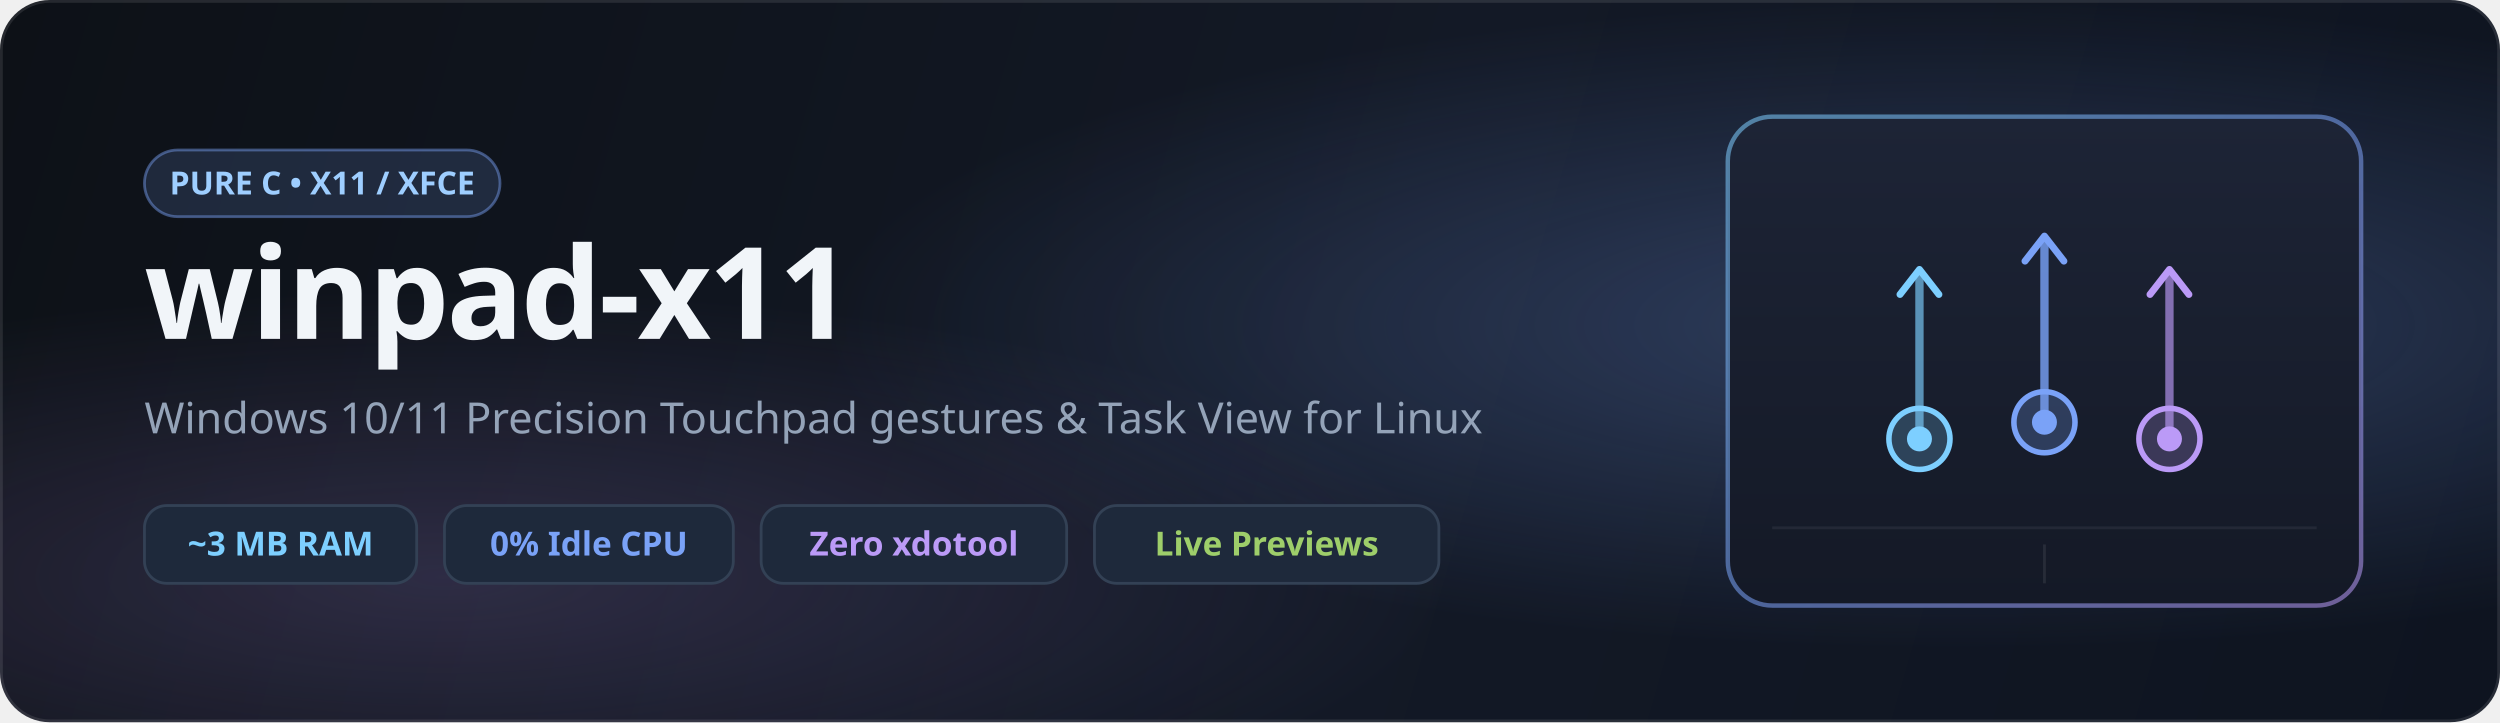
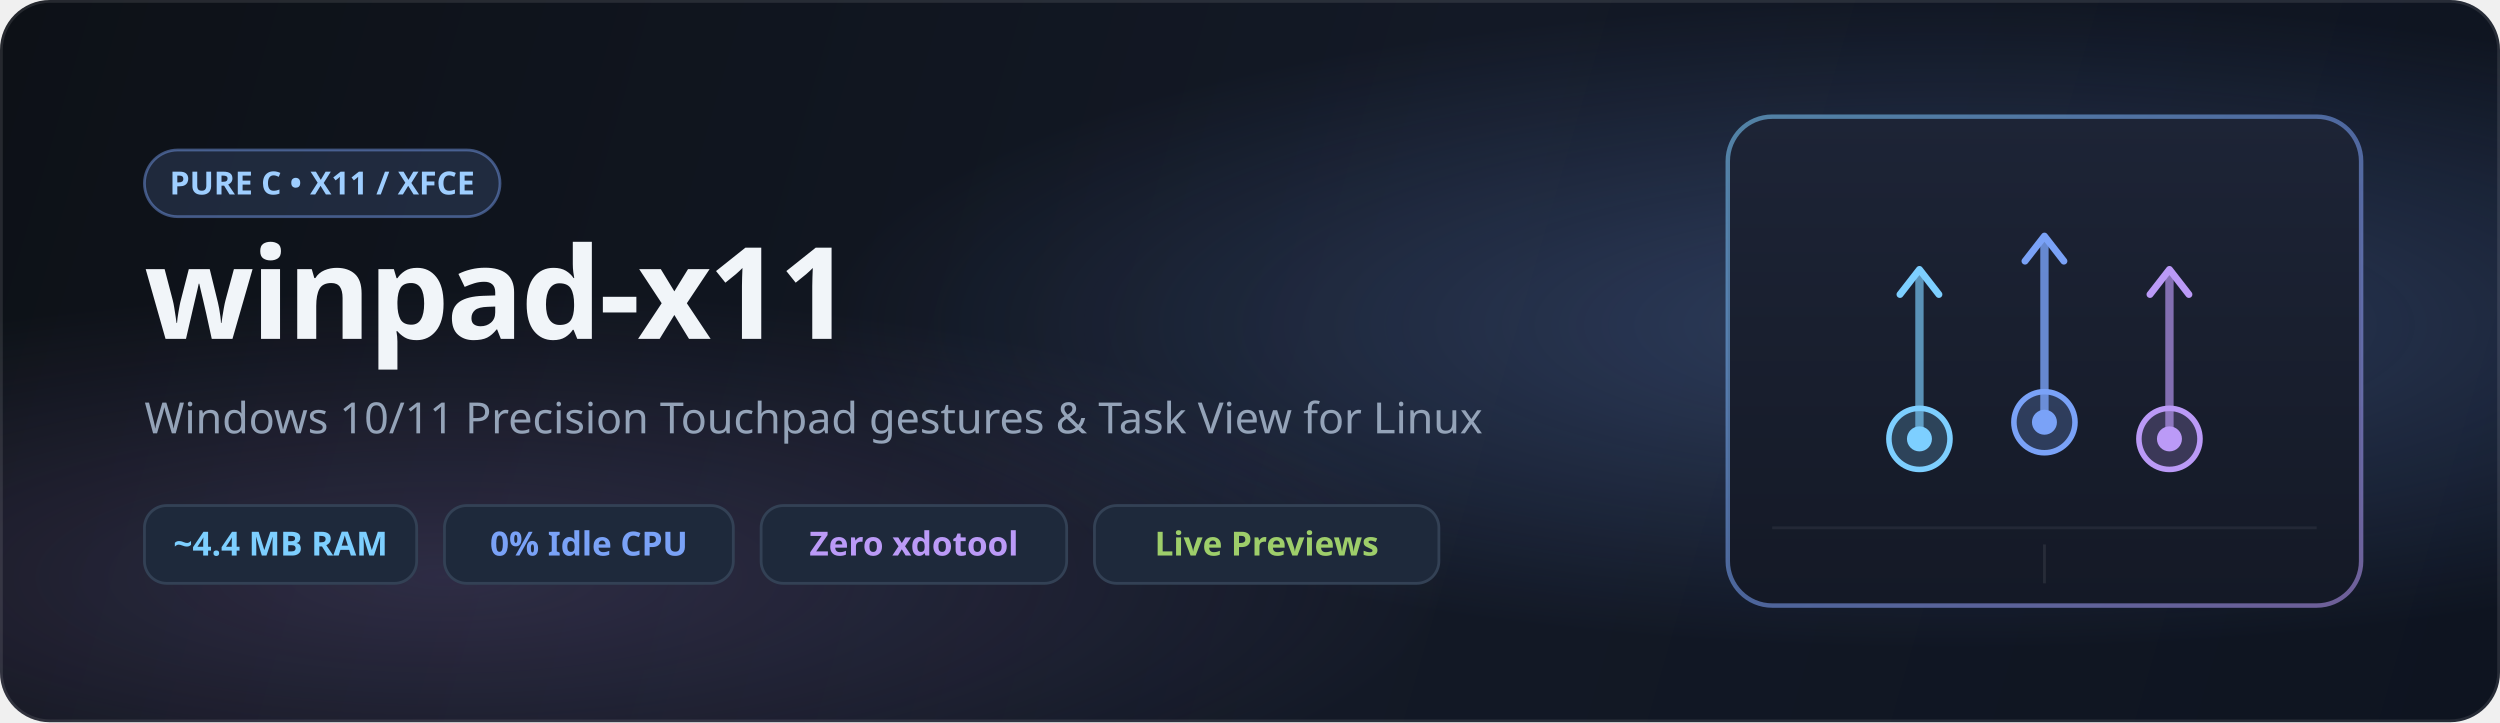
<svg xmlns="http://www.w3.org/2000/svg" width="900" height="260" viewBox="0 0 900 260" fill="none">
  <defs>
    <linearGradient id="bg" x1="0" y1="0" x2="900" y2="260" gradientUnits="userSpaceOnUse">
      <stop offset="0%" stop-color="#0d1117" />
      <stop offset="55%" stop-color="#131926" />
      <stop offset="100%" stop-color="#0e1420" />
    </linearGradient>
    <radialGradient id="glow1" cx="0.78" cy="0.45" r="0.45">
      <stop offset="0%" stop-color="#7aa2f7" stop-opacity="0.28" />
      <stop offset="100%" stop-color="#7aa2f7" stop-opacity="0" />
    </radialGradient>
    <radialGradient id="glow2" cx="0.18" cy="0.80" r="0.40">
      <stop offset="0%" stop-color="#bb9af7" stop-opacity="0.18" />
      <stop offset="100%" stop-color="#bb9af7" stop-opacity="0" />
    </radialGradient>
    <linearGradient id="accent" x1="0" y1="0" x2="1" y2="1">
      <stop offset="0%" stop-color="#7dcfff" />
      <stop offset="50%" stop-color="#7aa2f7" />
      <stop offset="100%" stop-color="#bb9af7" />
    </linearGradient>
    <linearGradient id="pad" x1="0" y1="0" x2="0" y2="1">
      <stop offset="0%" stop-color="#1d2436" />
      <stop offset="100%" stop-color="#141926" />
    </linearGradient>
  </defs>
  <rect width="900" height="260" rx="18" fill="url(#bg)" />
  <rect width="900" height="260" rx="18" fill="url(#glow1)" />
  <rect width="900" height="260" rx="18" fill="url(#glow2)" />
  <rect x="0.5" y="0.5" width="899" height="259" rx="17.5" stroke="#ffffff" stroke-opacity="0.10" />
  <g transform="translate(52, 54)">
    <rect x="0" y="0" width="128" height="24" rx="12" fill="#7aa2f7" fill-opacity="0.16" stroke="#7aa2f7" stroke-opacity="0.45" />
    <text x="64" y="16" text-anchor="middle" fill="#9eceff" font-family="Segoe UI, Ubuntu, Cantarell, sans-serif" font-size="11.5" font-weight="700">PURE C  •  X11 / XFCE</text>
    <text x="0" y="68" fill="#f1f5f9" font-family="Segoe UI, Ubuntu, Cantarell, sans-serif" font-size="46" font-weight="800" letter-spacing="-1">winpad-x11</text>
    <text x="0" y="102" fill="#94a3b8" font-family="Segoe UI, Ubuntu, Cantarell, sans-serif" font-size="15.5" font-weight="500">Windows 10/11 Precision Touchpad gestures &amp; Task View for Linux</text>
    <g transform="translate(0, 128)" font-family="Segoe UI, Ubuntu, Cantarell, sans-serif" font-size="12" font-weight="600">
      <rect x="0" y="0" width="98" height="28" rx="8" fill="#1e293b" stroke="#334155" />
-       <text x="49" y="18" text-anchor="middle" fill="#7dcfff">~3 MB RAM</text>
+       <text x="49" y="18" text-anchor="middle" fill="#7dcfff">~4.4 MB RAM</text>
      <rect x="108" y="0" width="104" height="28" rx="8" fill="#1e293b" stroke="#334155" />
      <text x="160" y="18" text-anchor="middle" fill="#7aa2f7">0% Idle CPU</text>
      <rect x="222" y="0" width="110" height="28" rx="8" fill="#1e293b" stroke="#334155" />
      <text x="277" y="18" text-anchor="middle" fill="#bb9af7">Zero xdotool</text>
      <rect x="342" y="0" width="124" height="28" rx="8" fill="#1e293b" stroke="#334155" />
      <text x="404" y="18" text-anchor="middle" fill="#9ece6a">Live Previews</text>
    </g>
  </g>
  <g transform="translate(622, 42)">
    <rect x="0" y="0" width="228" height="176" rx="16" fill="url(#pad)" stroke="url(#accent)" stroke-opacity="0.55" stroke-width="1.6" />
    <line x1="16" y1="148" x2="212" y2="148" stroke="#ffffff" stroke-opacity="0.06" stroke-width="1" />
    <line x1="114" y1="154" x2="114" y2="168" stroke="#ffffff" stroke-opacity="0.08" stroke-width="1" />
    <path d="M69 114 L69 58" stroke="#7dcfff" stroke-width="3" stroke-linecap="round" stroke-opacity="0.65" />
    <path d="M114 108 L114 46" stroke="#7aa2f7" stroke-width="3" stroke-linecap="round" stroke-opacity="0.80" />
    <path d="M159 114 L159 58" stroke="#bb9af7" stroke-width="3" stroke-linecap="round" stroke-opacity="0.65" />
    <path d="M62 64 L69 55 L76 64" stroke="#7dcfff" stroke-width="2.5" stroke-linecap="round" stroke-linejoin="round" fill="none" />
    <path d="M107 52 L114 43 L121 52" stroke="#7aa2f7" stroke-width="2.5" stroke-linecap="round" stroke-linejoin="round" fill="none" />
    <path d="M152 64 L159 55 L166 64" stroke="#bb9af7" stroke-width="2.5" stroke-linecap="round" stroke-linejoin="round" fill="none" />
    <circle cx="69" cy="116" r="11" fill="#7dcfff" fill-opacity="0.22" stroke="#7dcfff" stroke-width="2" />
    <circle cx="69" cy="116" r="4.5" fill="#7dcfff" />
    <circle cx="114" cy="110" r="11" fill="#7aa2f7" fill-opacity="0.24" stroke="#7aa2f7" stroke-width="2" />
    <circle cx="114" cy="110" r="4.5" fill="#7aa2f7" />
    <circle cx="159" cy="116" r="11" fill="#bb9af7" fill-opacity="0.22" stroke="#bb9af7" stroke-width="2" />
    <circle cx="159" cy="116" r="4.5" fill="#bb9af7" />
  </g>
</svg>
